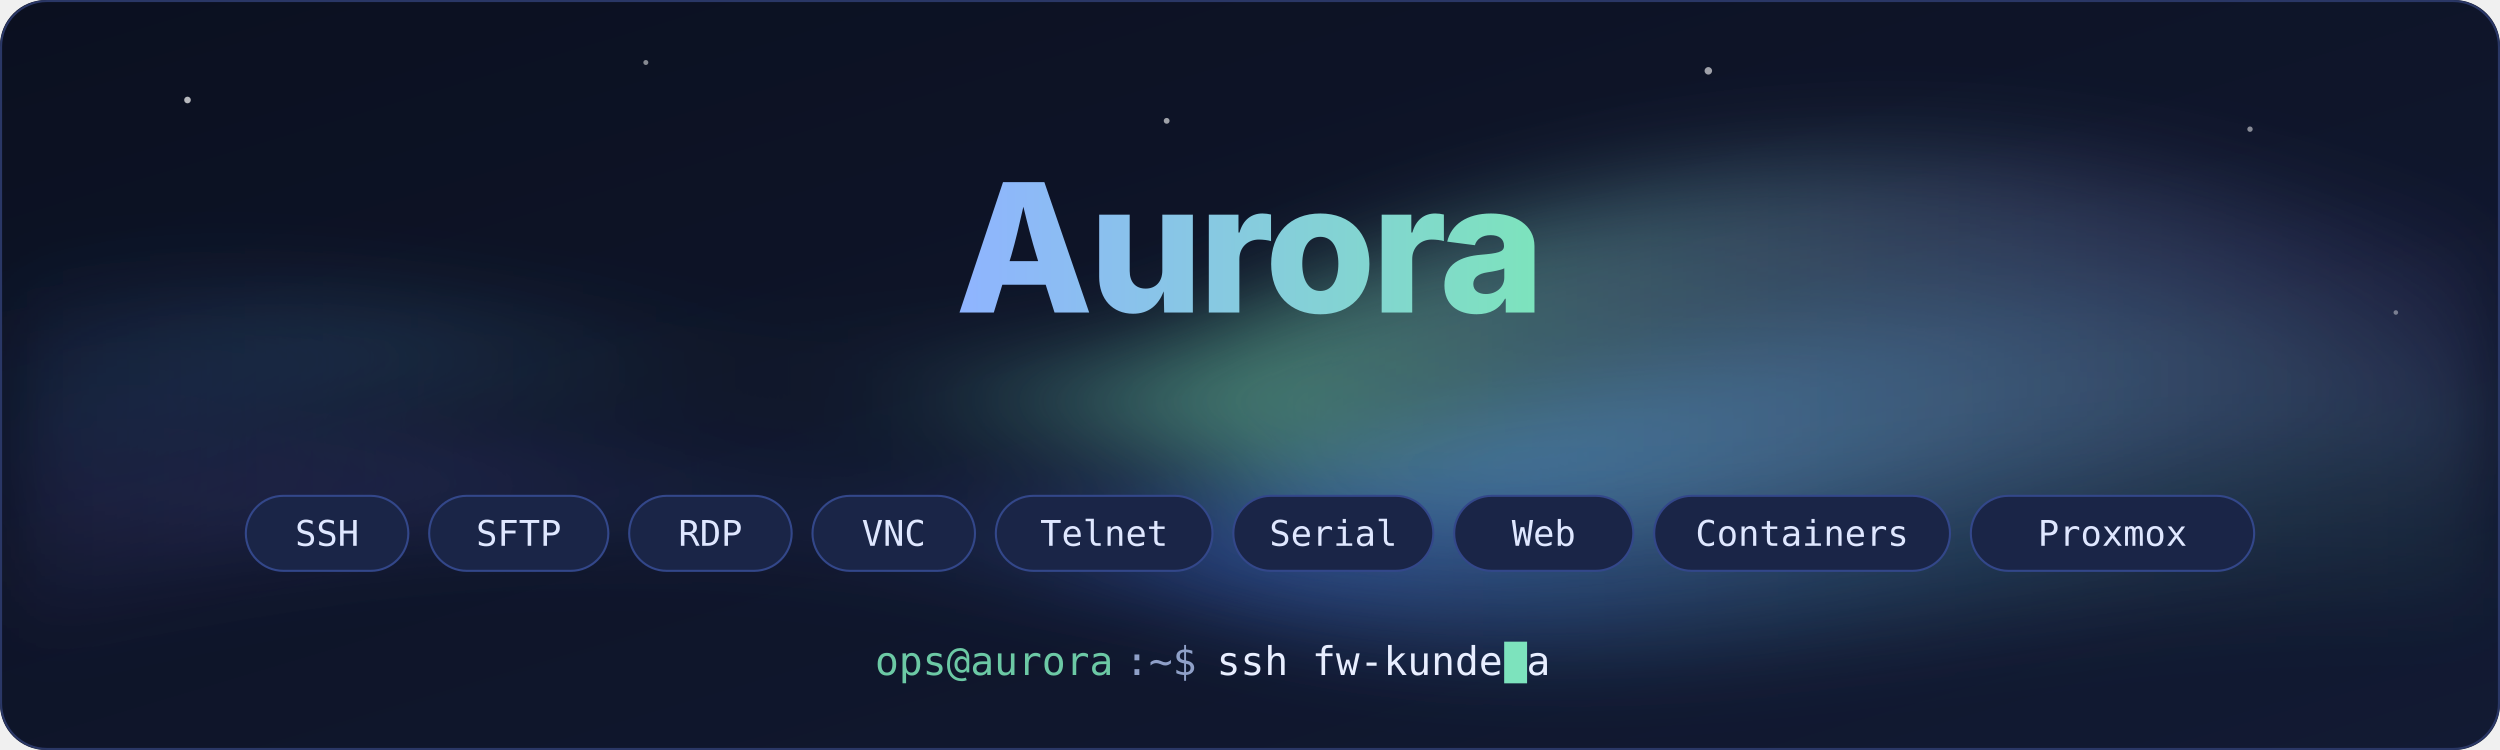
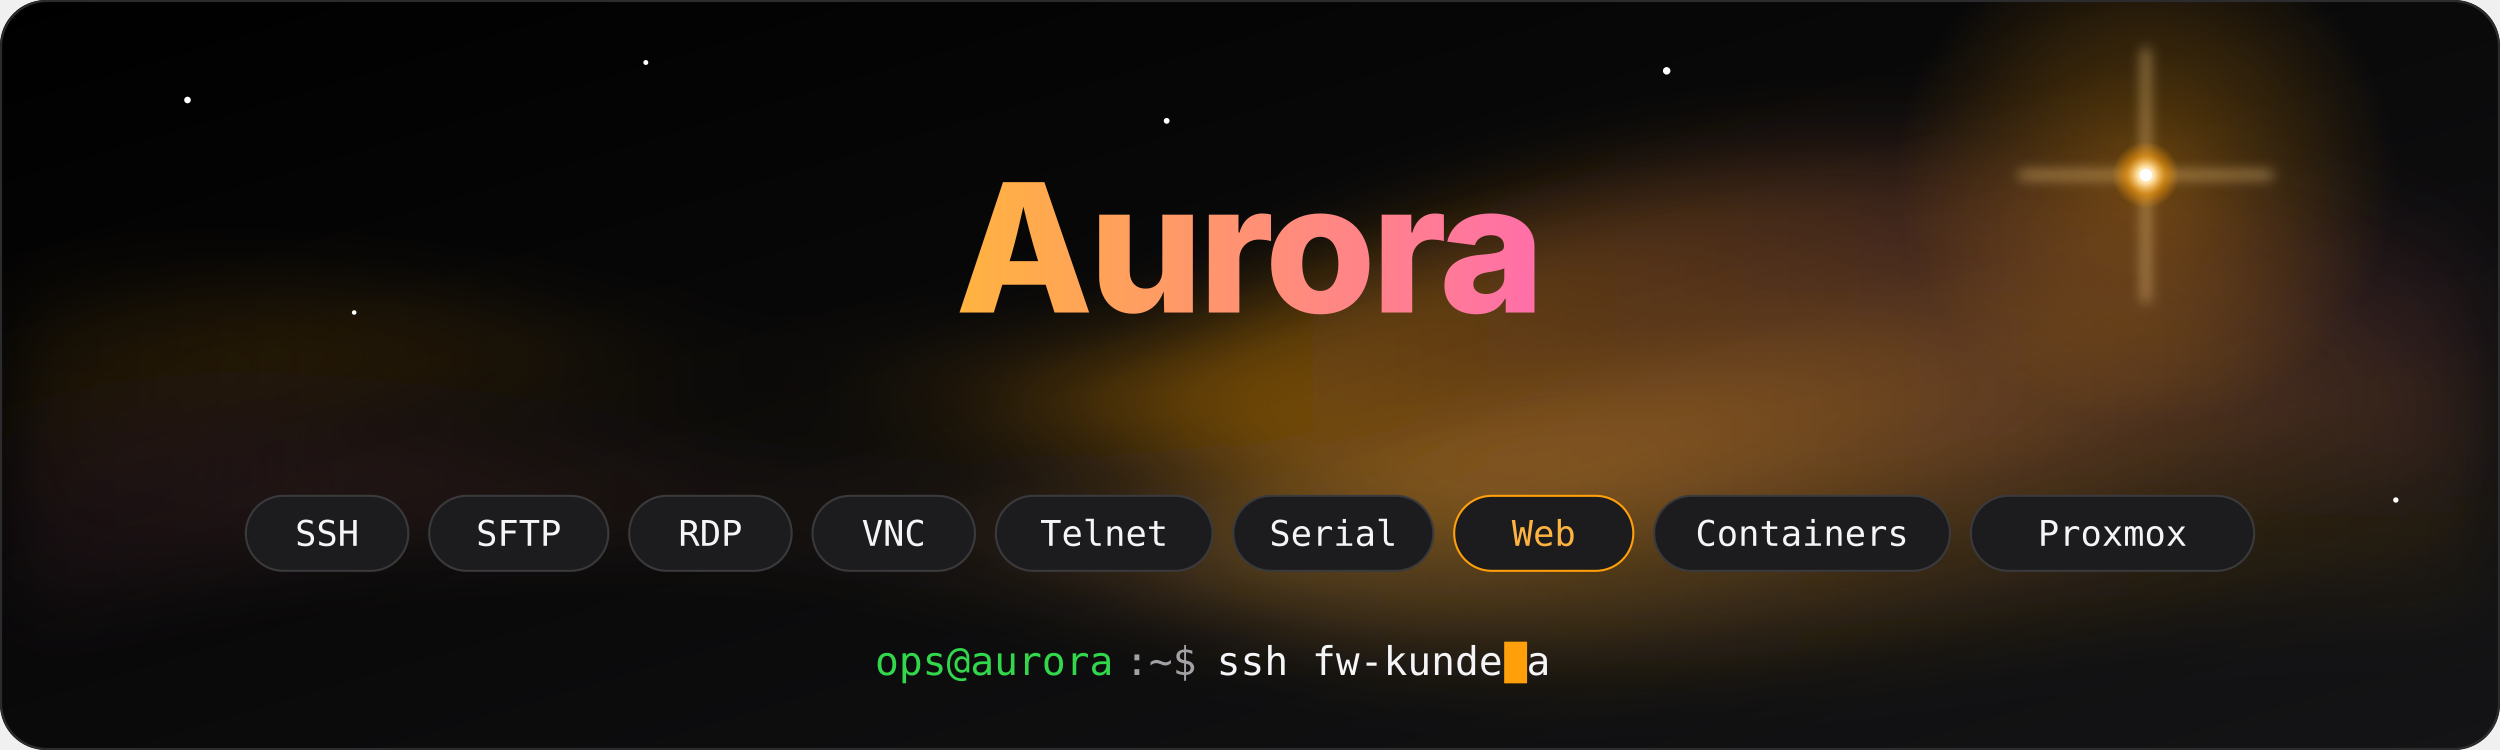
- <svg xmlns="http://www.w3.org/2000/svg" viewBox="0 0 1200 360" width="1200" height="360" role="img" aria-label="Aurora – one client for SSH, SFTP, RDP, VNC, Telnet, serial, web interfaces, containers and Proxmox">
+ <svg xmlns="http://www.w3.org/2000/svg" viewBox="0 0 1200 360" width="1200" height="360" role="img" aria-label="Aurora – one calm, fast client for everything you administer">
  <defs>
    <linearGradient id="bg" x1="0" y1="0" x2="1" y2="1">
-       <stop offset="0" stop-color="#0b1020" />
-       <stop offset="1" stop-color="#121a33" />
+       <stop offset="0" stop-color="#000000" />
+       <stop offset="1" stop-color="#141416" />
    </linearGradient>
    <linearGradient id="wave1" x1="0" y1="0" x2="1" y2="0">
-       <stop offset="0" stop-color="#4f8cff" stop-opacity="0" />
-       <stop offset="0.5" stop-color="#6cc9a5" stop-opacity="0.55" />
-       <stop offset="1" stop-color="#9b7cff" stop-opacity="0" />
+       <stop offset="0" stop-color="#ff9f0a" stop-opacity="0" />
+       <stop offset="0.5" stop-color="#ff9f0a" stop-opacity="0.42" />
+       <stop offset="1" stop-color="#ff6fa8" stop-opacity="0" />
    </linearGradient>
    <linearGradient id="wave2" x1="0" y1="0" x2="1" y2="0">
-       <stop offset="0" stop-color="#9b7cff" stop-opacity="0" />
-       <stop offset="0.5" stop-color="#4f8cff" stop-opacity="0.45" />
-       <stop offset="1" stop-color="#6cc9a5" stop-opacity="0" />
+       <stop offset="0" stop-color="#ff6fa8" stop-opacity="0" />
+       <stop offset="0.5" stop-color="#ffb340" stop-opacity="0.34" />
+       <stop offset="1" stop-color="#ff9f0a" stop-opacity="0" />
    </linearGradient>
    <linearGradient id="title" x1="0" y1="0" x2="1" y2="0">
-       <stop offset="0" stop-color="#8fb4ff">
-         <animate attributeName="stop-color" values="#8fb4ff;#7de3bd;#b69cff;#8fb4ff" dur="8s" repeatCount="indefinite" />
+       <stop offset="0" stop-color="#ffb340">
+         <animate attributeName="stop-color" values="#ffb340;#ff9f0a;#ff8a5c;#ffb340" dur="7s" repeatCount="indefinite" />
      </stop>
-       <stop offset="1" stop-color="#7de3bd">
-         <animate attributeName="stop-color" values="#7de3bd;#b69cff;#8fb4ff;#7de3bd" dur="8s" repeatCount="indefinite" />
+       <stop offset="1" stop-color="#ff6fa8">
+         <animate attributeName="stop-color" values="#ff6fa8;#ffb340;#ff9f0a;#ff6fa8" dur="7s" repeatCount="indefinite" />
      </stop>
    </linearGradient>
+     <radialGradient id="core" cx="0.5" cy="0.5" r="0.5">
+       <stop offset="0" stop-color="#ffffff" />
+       <stop offset="0.25" stop-color="#ffe2a8" />
+       <stop offset="0.6" stop-color="#ff9f0a" stop-opacity="0.55" />
+       <stop offset="1" stop-color="#ff9f0a" stop-opacity="0" />
+     </radialGradient>
+     <radialGradient id="halo" cx="0.5" cy="0.5" r="0.5">
+       <stop offset="0" stop-color="#ff9f0a" stop-opacity="0.35" />
+       <stop offset="1" stop-color="#ff9f0a" stop-opacity="0" />
+     </radialGradient>
    <filter id="blur" x="-20%" y="-50%" width="140%" height="200%">
      <feGaussianBlur stdDeviation="22" />
+     </filter>
+     <filter id="glow" x="-50%" y="-50%" width="200%" height="200%">
+       <feGaussianBlur stdDeviation="3" />
    </filter>
    <clipPath id="clip">
      <rect width="1200" height="360" rx="22" />
    </clipPath>
  </defs>
  <g clip-path="url(#clip)">
    <rect width="1200" height="360" fill="url(#bg)" />
    <g filter="url(#blur)">
      <path fill="url(#wave1)" d="M-100 190 C 150 60, 350 260, 600 150 S 1050 60, 1300 170 L1300 260 C1050 160, 850 300, 600 230 S 150 150, -100 280 Z">
        <animateTransform attributeName="transform" type="translate" values="0 0; 60 -18; -40 10; 0 0" dur="14s" repeatCount="indefinite" />
      </path>
      <path fill="url(#wave2)" d="M-100 240 C 200 140, 400 320, 700 210 S 1100 130, 1300 230 L1300 310 C1050 230, 850 350, 600 290 S 200 220, -100 330 Z">
        <animateTransform attributeName="transform" type="translate" values="0 0; -70 14; 50 -12; 0 0" dur="18s" repeatCount="indefinite" />
      </path>
    </g>
+     <g transform="translate(1030 84)">
+       <circle r="120" fill="url(#halo)">
+         <animate attributeName="r" values="70;150;70" dur="6s" repeatCount="indefinite" calcMode="spline" keySplines="0.4 0 0.2 1;0.4 0 0.2 1" keyTimes="0;0.35;1" />
+         <animate attributeName="opacity" values="0.4;1;0.4" dur="6s" repeatCount="indefinite" />
+       </circle>
+       <g fill="none" stroke="#ffb340">
+         <circle r="10" stroke-width="2" opacity="0">
+           <animate attributeName="r" values="10;130" dur="6s" repeatCount="indefinite" begin="0s" />
+           <animate attributeName="opacity" values="0.8;0" dur="6s" repeatCount="indefinite" begin="0s" />
+         </circle>
+         <circle r="10" stroke-width="1.5" opacity="0">
+           <animate attributeName="r" values="10;130" dur="6s" repeatCount="indefinite" begin="1.2s" />
+           <animate attributeName="opacity" values="0.6;0" dur="6s" repeatCount="indefinite" begin="1.2s" />
+         </circle>
+         <circle r="10" stroke-width="1" opacity="0">
+           <animate attributeName="r" values="10;130" dur="6s" repeatCount="indefinite" begin="2.4s" />
+           <animate attributeName="opacity" values="0.45;0" dur="6s" repeatCount="indefinite" begin="2.4s" />
+         </circle>
+       </g>
+       <g stroke="#ffd48a" stroke-linecap="round" filter="url(#glow)">
+         <line x1="-60" y1="0" x2="60" y2="0" stroke-width="2">
+           <animate attributeName="x1" values="-14;-70;-14" dur="6s" repeatCount="indefinite" />
+           <animate attributeName="x2" values="14;70;14" dur="6s" repeatCount="indefinite" />
+         </line>
+         <line x1="0" y1="-60" x2="0" y2="60" stroke-width="2">
+           <animate attributeName="y1" values="-14;-70;-14" dur="6s" repeatCount="indefinite" />
+           <animate attributeName="y2" values="14;70;14" dur="6s" repeatCount="indefinite" />
+         </line>
+       </g>
+       <circle r="16" fill="url(#core)">
+         <animate attributeName="r" values="9;24;9" dur="6s" repeatCount="indefinite" />
+       </circle>
+       <circle r="3" fill="#fff" />
+     </g>
    <g fill="#fff">
-       <circle cx="90" cy="48" r="1.6" opacity=".7">
-         <animate attributeName="opacity" values=".2;.9;.2" dur="3.2s" repeatCount="indefinite" />
+       <circle cx="90" cy="48" r="1.6">
+         <animate attributeName="opacity" values=".15;.9;.15" dur="3.2s" repeatCount="indefinite" />
      </circle>
-       <circle cx="310" cy="30" r="1.2" opacity=".5">
+       <circle cx="310" cy="30" r="1.2">
        <animate attributeName="opacity" values=".1;.8;.1" dur="4.1s" repeatCount="indefinite" />
      </circle>
-       <circle cx="560" cy="58" r="1.4" opacity=".6">
-         <animate attributeName="opacity" values=".2;.9;.2" dur="2.7s" repeatCount="indefinite" />
+       <circle cx="560" cy="58" r="1.4">
+         <animate attributeName="opacity" values=".15;.9;.15" dur="2.7s" repeatCount="indefinite" />
      </circle>
-       <circle cx="820" cy="34" r="1.8" opacity=".6">
+       <circle cx="800" cy="34" r="1.8">
        <animate attributeName="opacity" values=".1;.9;.1" dur="3.7s" repeatCount="indefinite" />
      </circle>
-       <circle cx="1080" cy="62" r="1.3" opacity=".5">
-         <animate attributeName="opacity" values=".2;.8;.2" dur="4.6s" repeatCount="indefinite" />
+       <circle cx="170" cy="150" r="1.1">
+         <animate attributeName="opacity" values=".1;.7;.1" dur="3.1s" repeatCount="indefinite" />
      </circle>
-       <circle cx="1150" cy="150" r="1.1" opacity=".4">
-         <animate attributeName="opacity" values=".1;.7;.1" dur="3.1s" repeatCount="indefinite" />
+       <circle cx="1150" cy="240" r="1.3">
+         <animate attributeName="opacity" values=".15;.8;.15" dur="4.6s" repeatCount="indefinite" />
      </circle>
    </g>
    <text x="600" y="150" text-anchor="middle" font-family="Inter, 'Segoe UI', Helvetica, Arial, sans-serif" font-size="86" font-weight="800" letter-spacing="-2" fill="url(#title)">Aurora</text>
-     <text x="600" y="196" text-anchor="middle" font-family="Inter, 'Segoe UI', Helvetica, Arial, sans-serif" font-size="25" fill="#c9d3ee" opacity="0">One calm, fast client for everything you administer.
+     <text x="600" y="196" text-anchor="middle" font-family="Inter, 'Segoe UI', Helvetica, Arial, sans-serif" font-size="25" fill="#d8d8de" opacity="0">One calm, fast client for everything you administer.
      <animate attributeName="opacity" values="0;1" begin="0.4s" dur="1.2s" fill="freeze" />
    </text>
-     <g font-family="'IBM Plex Mono', Consolas, Menlo, monospace" font-size="17" fill="#dfe7ff">
+     <g font-family="'IBM Plex Mono', Consolas, Menlo, monospace" font-size="17" fill="#f5f5f7">
      <g>
        <animateTransform attributeName="transform" type="translate" values="0 0;0 -5;0 0" dur="5s" repeatCount="indefinite" />
-         <rect x="118" y="238" width="78" height="36" rx="18" fill="#1a2547" stroke="#33478a" />
+         <rect x="118" y="238" width="78" height="36" rx="18" fill="#1c1c1e" stroke="#3a3a3c" />
        <text x="157" y="262" text-anchor="middle">SSH</text>
-         <rect x="206" y="238" width="86" height="36" rx="18" fill="#1a2547" stroke="#33478a" />
+         <rect x="206" y="238" width="86" height="36" rx="18" fill="#1c1c1e" stroke="#3a3a3c" />
        <text x="249" y="262" text-anchor="middle">SFTP</text>
-         <rect x="302" y="238" width="78" height="36" rx="18" fill="#1a2547" stroke="#33478a" />
+         <rect x="302" y="238" width="78" height="36" rx="18" fill="#1c1c1e" stroke="#3a3a3c" />
        <text x="341" y="262" text-anchor="middle">RDP</text>
-         <rect x="390" y="238" width="78" height="36" rx="18" fill="#1a2547" stroke="#33478a" />
+         <rect x="390" y="238" width="78" height="36" rx="18" fill="#1c1c1e" stroke="#3a3a3c" />
        <text x="429" y="262" text-anchor="middle">VNC</text>
      </g>
      <g>
        <animateTransform attributeName="transform" type="translate" values="0 -4;0 3;0 -4" dur="6s" repeatCount="indefinite" />
-         <rect x="478" y="238" width="104" height="36" rx="18" fill="#1a2547" stroke="#33478a" />
+         <rect x="478" y="238" width="104" height="36" rx="18" fill="#1c1c1e" stroke="#3a3a3c" />
        <text x="530" y="262" text-anchor="middle">Telnet</text>
-         <rect x="592" y="238" width="96" height="36" rx="18" fill="#1a2547" stroke="#33478a" />
+         <rect x="592" y="238" width="96" height="36" rx="18" fill="#1c1c1e" stroke="#3a3a3c" />
        <text x="640" y="262" text-anchor="middle">Serial</text>
-         <rect x="698" y="238" width="86" height="36" rx="18" fill="#1a2547" stroke="#33478a" />
-         <text x="741" y="262" text-anchor="middle">Web</text>
-         <rect x="794" y="238" width="142" height="36" rx="18" fill="#1a2547" stroke="#33478a" />
+         <rect x="698" y="238" width="86" height="36" rx="18" fill="#1c1c1e" stroke="#ff9f0a" />
+         <text x="741" y="262" text-anchor="middle" fill="#ffb340">Web</text>
+         <rect x="794" y="238" width="142" height="36" rx="18" fill="#1c1c1e" stroke="#3a3a3c" />
        <text x="865" y="262" text-anchor="middle">Containers</text>
-         <rect x="946" y="238" width="136" height="36" rx="18" fill="#1a2547" stroke="#33478a" />
+         <rect x="946" y="238" width="136" height="36" rx="18" fill="#1c1c1e" stroke="#3a3a3c" />
        <text x="1014" y="262" text-anchor="middle">Proxmox</text>
      </g>
    </g>
    <g font-family="'IBM Plex Mono', Consolas, Menlo, monospace" font-size="19">
-       <text x="420" y="324" fill="#6cc9a5">ops@aurora</text>
-       <text x="540" y="324" fill="#8fa0c8">:~$</text>
-       <text x="584" y="324" fill="#e8eeff">ssh fw-kunde-a</text>
-       <rect x="722" y="308" width="11" height="20" fill="#7de3bd">
+       <text x="420" y="324" fill="#32d74b">ops@aurora</text>
+       <text x="540" y="324" fill="#a1a1a6">:~$</text>
+       <text x="584" y="324" fill="#f5f5f7">ssh fw-kunde-a</text>
+       <rect x="722" y="308" width="11" height="20" fill="#ff9f0a">
        <animate attributeName="opacity" values="1;1;0;0" keyTimes="0;0.5;0.5;1" dur="1.1s" repeatCount="indefinite" />
      </rect>
    </g>
  </g>
-   <rect x=".5" y=".5" width="1199" height="359" rx="22" fill="none" stroke="#2a3766" />
+   <rect x=".5" y=".5" width="1199" height="359" rx="22" fill="none" stroke="#2c2c2e" />
</svg>
